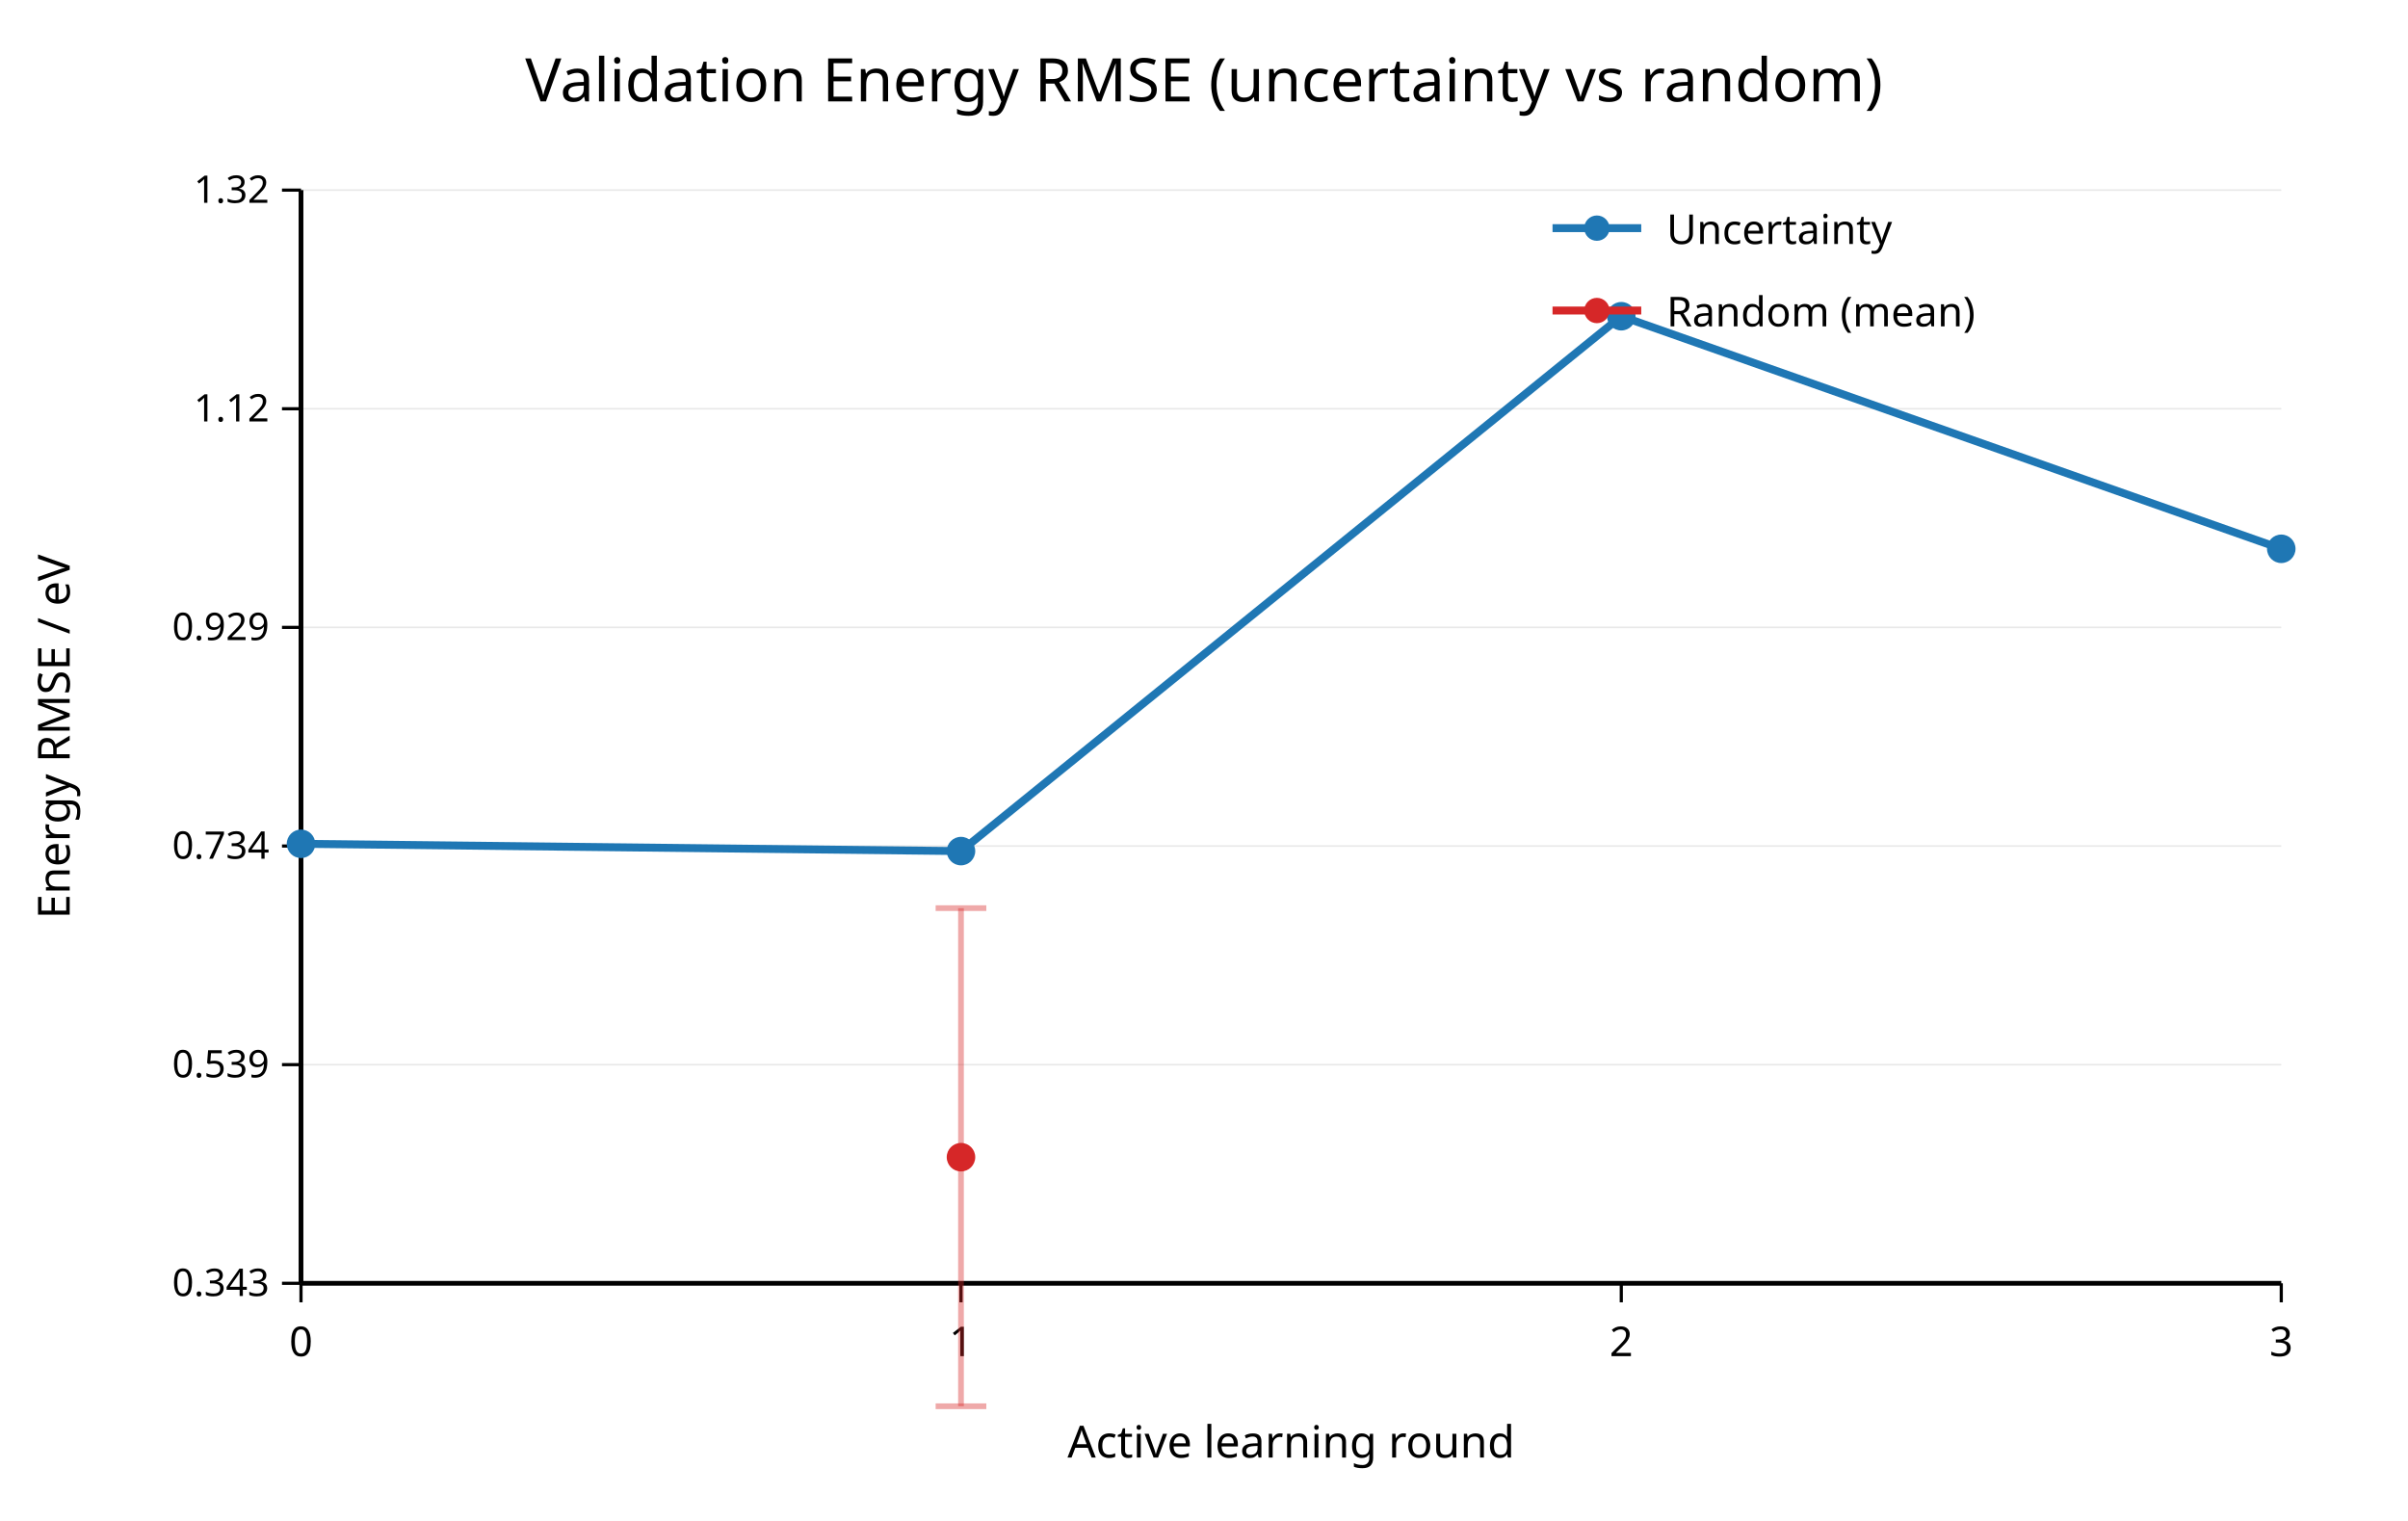
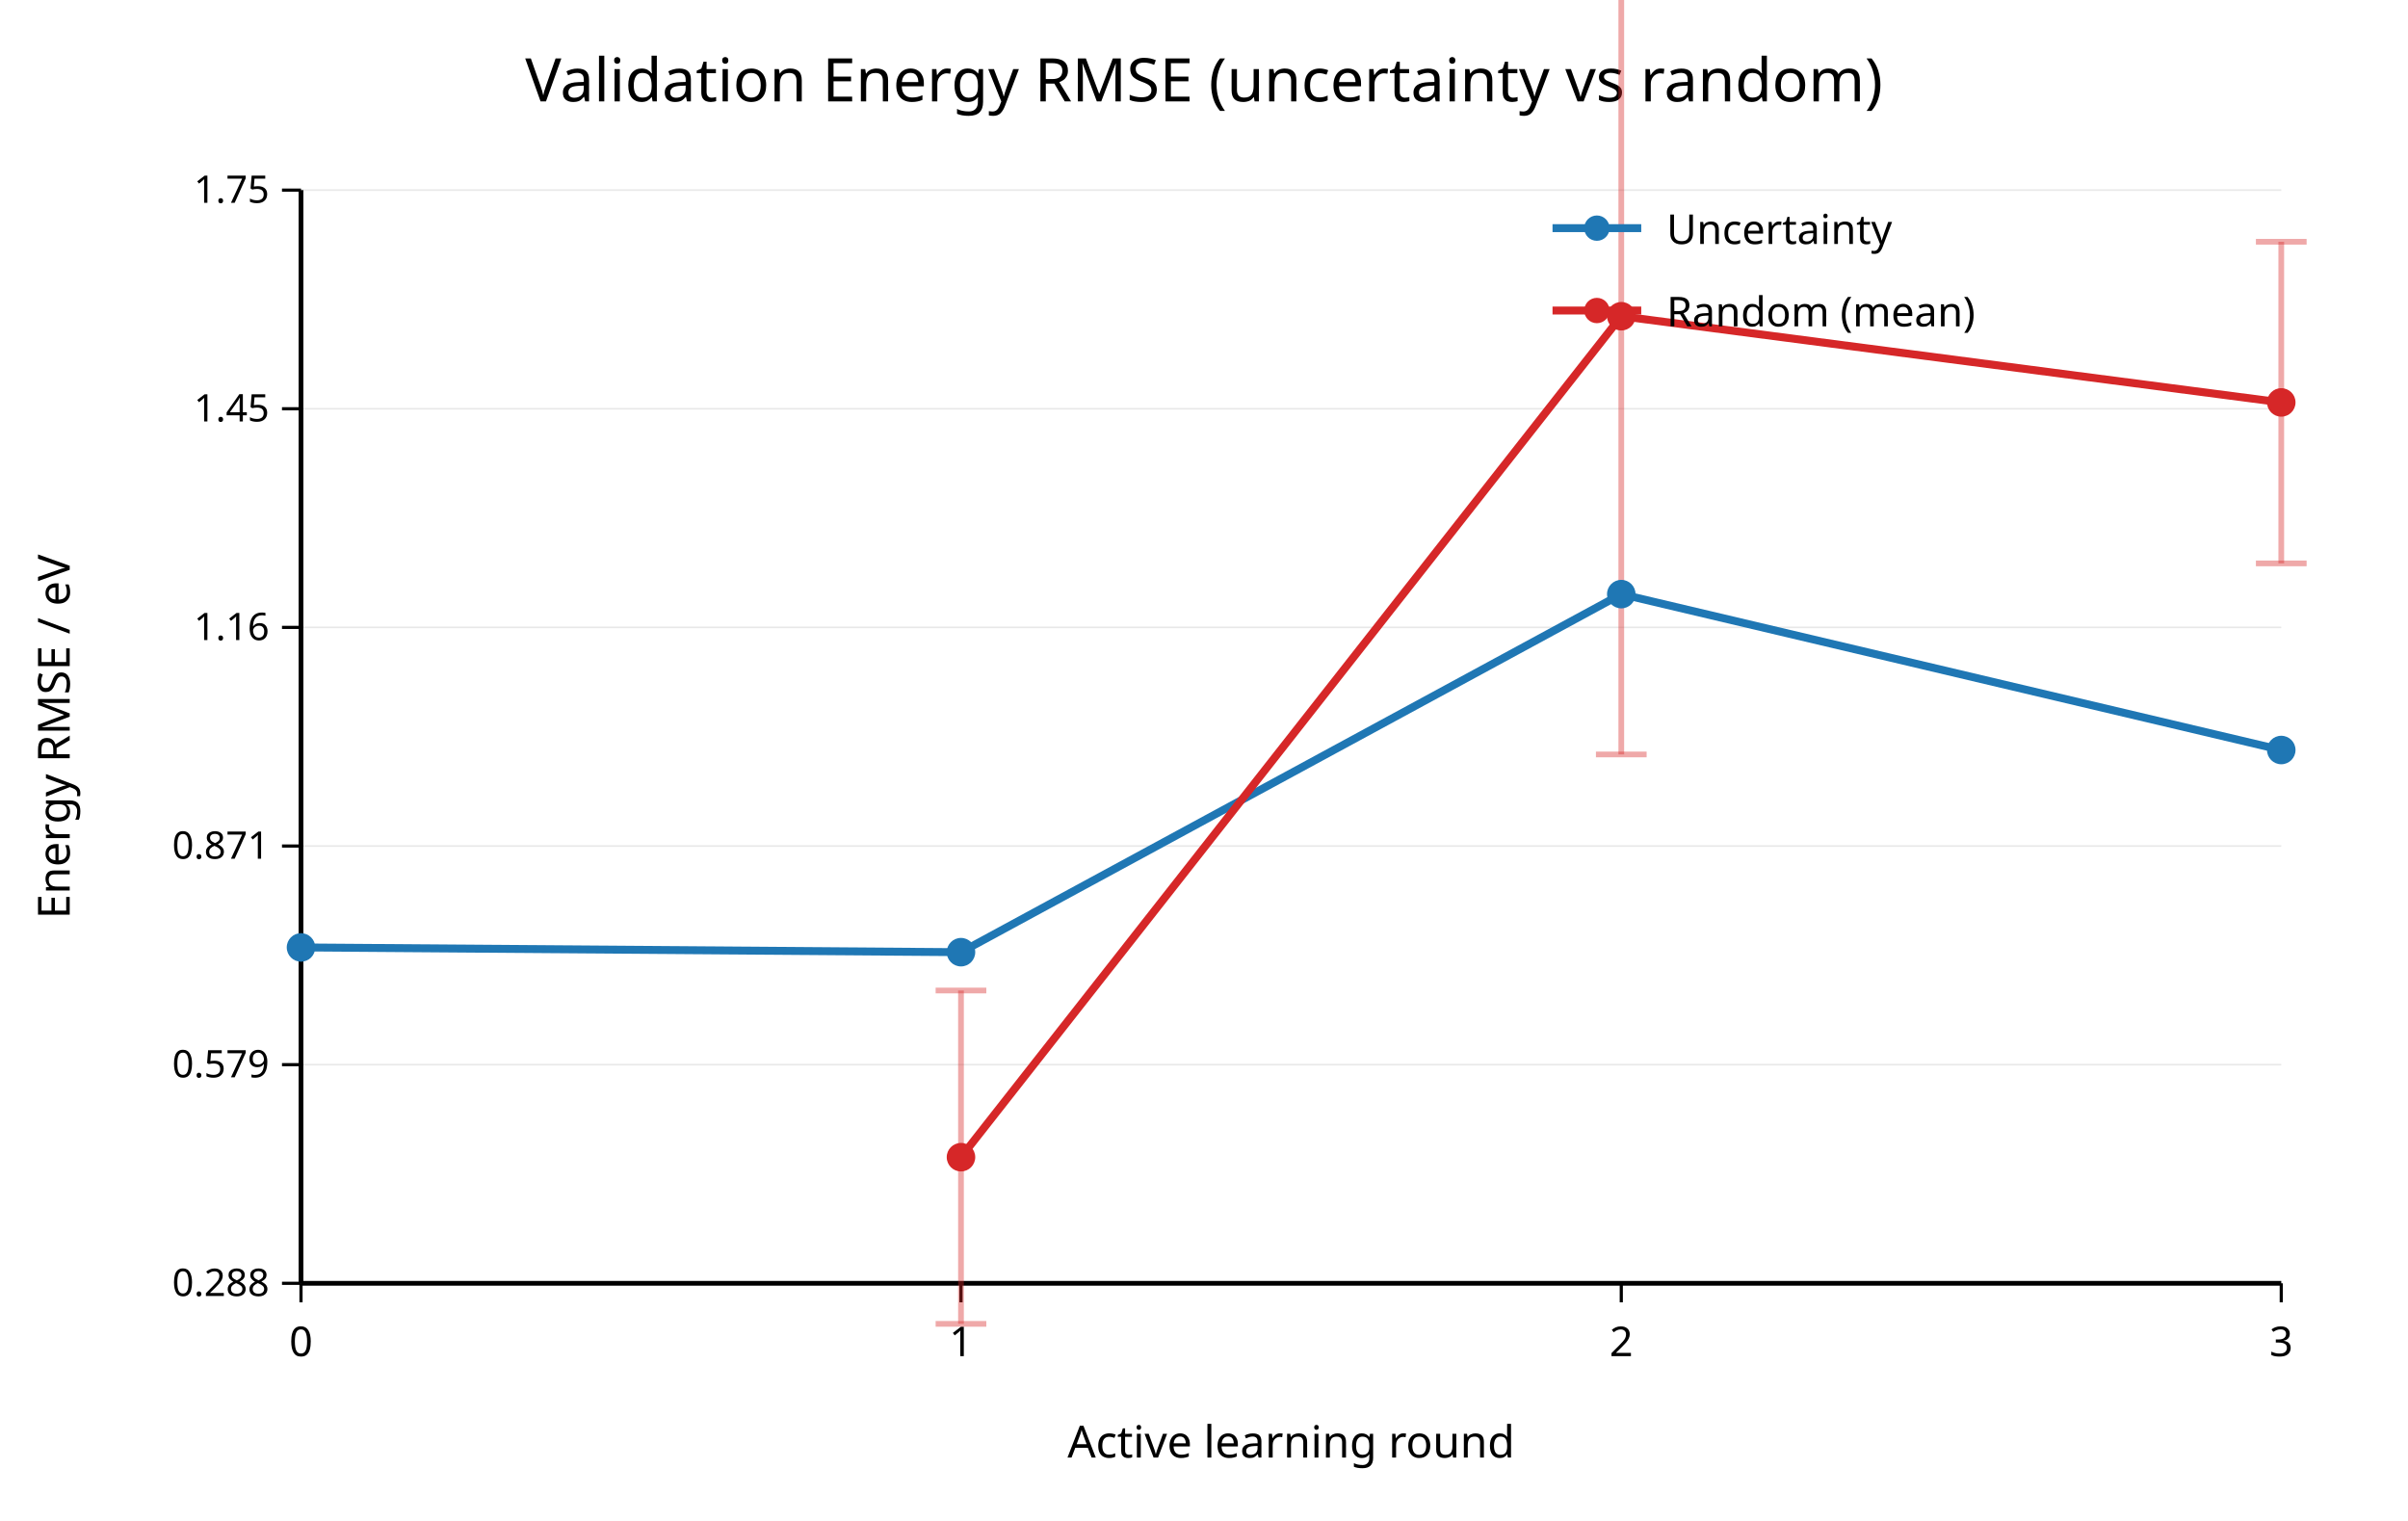
<svg xmlns="http://www.w3.org/2000/svg" width="760" height="480" viewBox="0 0 760 480">
  <rect width="100%" height="100%" fill="white" />
  <text x="380.0" y="32" text-anchor="middle" font-size="19" font-family="sans-serif">Validation Energy RMSE (uncertainty vs random)</text>
  <line x1="95" y1="405.0" x2="720" y2="405.0" stroke="#e8e8e8" stroke-width="0.5" />
  <line x1="95" y1="336.0" x2="720" y2="336.0" stroke="#e8e8e8" stroke-width="0.5" />
  <line x1="95" y1="267.0" x2="720" y2="267.0" stroke="#e8e8e8" stroke-width="0.5" />
  <line x1="95" y1="198.0" x2="720" y2="198.0" stroke="#e8e8e8" stroke-width="0.5" />
  <line x1="95" y1="129.0" x2="720" y2="129.0" stroke="#e8e8e8" stroke-width="0.5" />
  <line x1="95" y1="60.0" x2="720" y2="60.0" stroke="#e8e8e8" stroke-width="0.5" />
  <line x1="95" y1="60" x2="95" y2="405" stroke="black" stroke-width="1.5" />
  <line x1="95" y1="405" x2="720" y2="405" stroke="black" stroke-width="1.5" />
  <line x1="95.0" y1="405" x2="95.0" y2="411" stroke="black" />
  <text x="95.0" y="428" text-anchor="middle" font-size="13" font-family="sans-serif">0</text>
  <line x1="303.3" y1="405" x2="303.3" y2="411" stroke="black" />
  <text x="303.3" y="428" text-anchor="middle" font-size="13" font-family="sans-serif">1</text>
  <line x1="511.7" y1="405" x2="511.7" y2="411" stroke="black" />
  <text x="511.7" y="428" text-anchor="middle" font-size="13" font-family="sans-serif">2</text>
  <line x1="720.0" y1="405" x2="720.0" y2="411" stroke="black" />
  <text x="720.0" y="428" text-anchor="middle" font-size="13" font-family="sans-serif">3</text>
  <line x1="89" y1="405.0" x2="95" y2="405.0" stroke="black" />
-   <text x="85" y="409.0" text-anchor="end" font-size="12" font-family="sans-serif">0.343</text>
+   <text x="85" y="409.0" text-anchor="end" font-size="12" font-family="sans-serif">0.288</text>
  <line x1="89" y1="336.0" x2="95" y2="336.0" stroke="black" />
-   <text x="85" y="340.0" text-anchor="end" font-size="12" font-family="sans-serif">0.539</text>
+   <text x="85" y="340.0" text-anchor="end" font-size="12" font-family="sans-serif">0.579</text>
  <line x1="89" y1="267.0" x2="95" y2="267.0" stroke="black" />
-   <text x="85" y="271.0" text-anchor="end" font-size="12" font-family="sans-serif">0.734</text>
+   <text x="85" y="271.0" text-anchor="end" font-size="12" font-family="sans-serif">0.871</text>
  <line x1="89" y1="198.0" x2="95" y2="198.0" stroke="black" />
-   <text x="85" y="202.0" text-anchor="end" font-size="12" font-family="sans-serif">0.929</text>
+   <text x="85" y="202.0" text-anchor="end" font-size="12" font-family="sans-serif">1.16</text>
  <line x1="89" y1="129.0" x2="95" y2="129.0" stroke="black" />
-   <text x="85" y="133.0" text-anchor="end" font-size="12" font-family="sans-serif">1.12</text>
+   <text x="85" y="133.0" text-anchor="end" font-size="12" font-family="sans-serif">1.45</text>
  <line x1="89" y1="60.0" x2="95" y2="60.0" stroke="black" />
-   <text x="85" y="64.0" text-anchor="end" font-size="12" font-family="sans-serif">1.32</text>
+   <text x="85" y="64.0" text-anchor="end" font-size="12" font-family="sans-serif">1.75</text>
  <text x="407.5" y="460" text-anchor="middle" font-size="14" font-family="sans-serif">Active learning round</text>
  <text x="22" y="232.5" text-anchor="middle" font-size="14" font-family="sans-serif" transform="rotate(-90 22 232.5)">Energy RMSE / eV</text>
-   <line x1="303.3" y1="286.6" x2="303.3" y2="443.8" stroke="#d62728" stroke-width="1.8" opacity="0.4" />
-   <line x1="295.3" y1="286.6" x2="311.3" y2="286.6" stroke="#d62728" stroke-width="1.8" opacity="0.4" />
-   <line x1="295.3" y1="443.8" x2="311.3" y2="443.8" stroke="#d62728" stroke-width="1.8" opacity="0.4" />
-   <polyline points="95.0,266.3 303.3,268.6 511.7,99.8 720.0,173.2" fill="none" stroke="#1f77b4" stroke-width="2.5" />
-   <circle cx="95.0" cy="266.3" r="4.5" fill="#1f77b4" />
-   <circle cx="303.3" cy="268.6" r="4.5" fill="#1f77b4" />
-   <circle cx="511.7" cy="99.8" r="4.5" fill="#1f77b4" />
-   <circle cx="720.0" cy="173.2" r="4.5" fill="#1f77b4" />
+   <line x1="303.3" y1="312.6" x2="303.3" y2="417.8" stroke="#d62728" stroke-width="1.8" opacity="0.4" />
+   <line x1="295.3" y1="312.6" x2="311.3" y2="312.6" stroke="#d62728" stroke-width="1.8" opacity="0.4" />
+   <line x1="295.3" y1="417.8" x2="311.3" y2="417.8" stroke="#d62728" stroke-width="1.8" opacity="0.4" />
+   <line x1="511.7" y1="-38.5" x2="511.7" y2="238.1" stroke="#d62728" stroke-width="1.8" opacity="0.4" />
+   <line x1="503.7" y1="-38.5" x2="519.7" y2="-38.5" stroke="#d62728" stroke-width="1.8" opacity="0.4" />
+   <line x1="503.7" y1="238.1" x2="519.7" y2="238.1" stroke="#d62728" stroke-width="1.8" opacity="0.4" />
+   <line x1="720.0" y1="76.3" x2="720.0" y2="177.8" stroke="#d62728" stroke-width="1.8" opacity="0.4" />
+   <line x1="712.0" y1="76.3" x2="728.0" y2="76.3" stroke="#d62728" stroke-width="1.8" opacity="0.4" />
+   <line x1="712.0" y1="177.8" x2="728.0" y2="177.8" stroke="#d62728" stroke-width="1.8" opacity="0.4" />
+   <polyline points="95.0,299.0 303.3,300.5 511.7,187.5 720.0,236.7" fill="none" stroke="#1f77b4" stroke-width="2.5" />
+   <circle cx="95.0" cy="299.0" r="4.5" fill="#1f77b4" />
+   <circle cx="303.3" cy="300.5" r="4.5" fill="#1f77b4" />
+   <circle cx="511.7" cy="187.5" r="4.5" fill="#1f77b4" />
+   <circle cx="720.0" cy="236.7" r="4.5" fill="#1f77b4" />
+   <polyline points="303.3,365.2 511.7,99.8 720.0,127.0" fill="none" stroke="#d62728" stroke-width="2.5" />
  <circle cx="303.3" cy="365.2" r="4.5" fill="#d62728" />
+   <circle cx="511.7" cy="99.8" r="4.5" fill="#d62728" />
+   <circle cx="720.0" cy="127.0" r="4.5" fill="#d62728" />
  <line x1="490" y1="72" x2="518" y2="72" stroke="#1f77b4" stroke-width="2.5" />
  <circle cx="504" cy="72" r="4" fill="#1f77b4" />
  <text x="526" y="77" font-size="13" font-family="sans-serif">Uncertainty</text>
  <line x1="490" y1="98" x2="518" y2="98" stroke="#d62728" stroke-width="2.5" />
  <circle cx="504" cy="98" r="4" fill="#d62728" />
  <text x="526" y="103" font-size="13" font-family="sans-serif">Random (mean)</text>
</svg>
